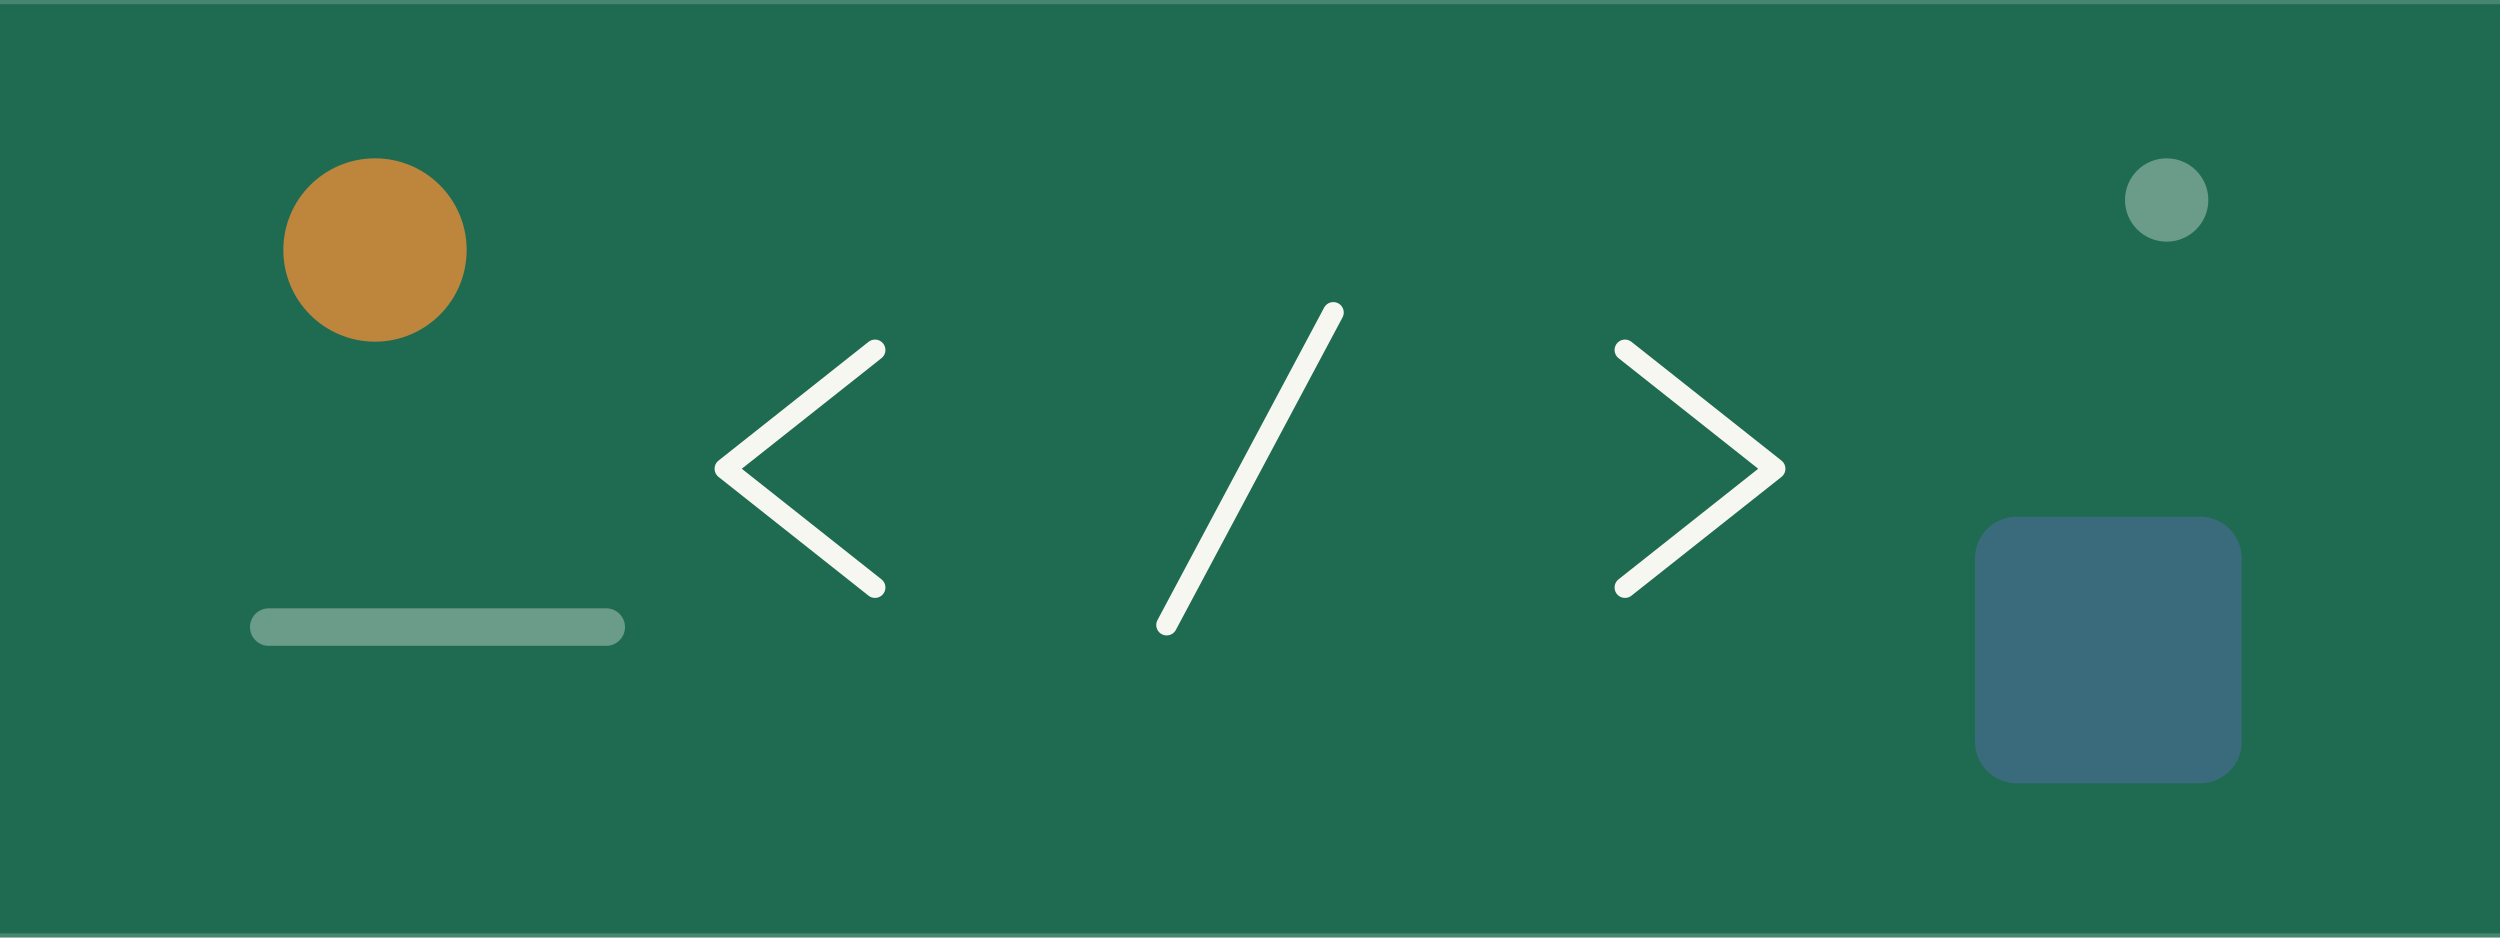
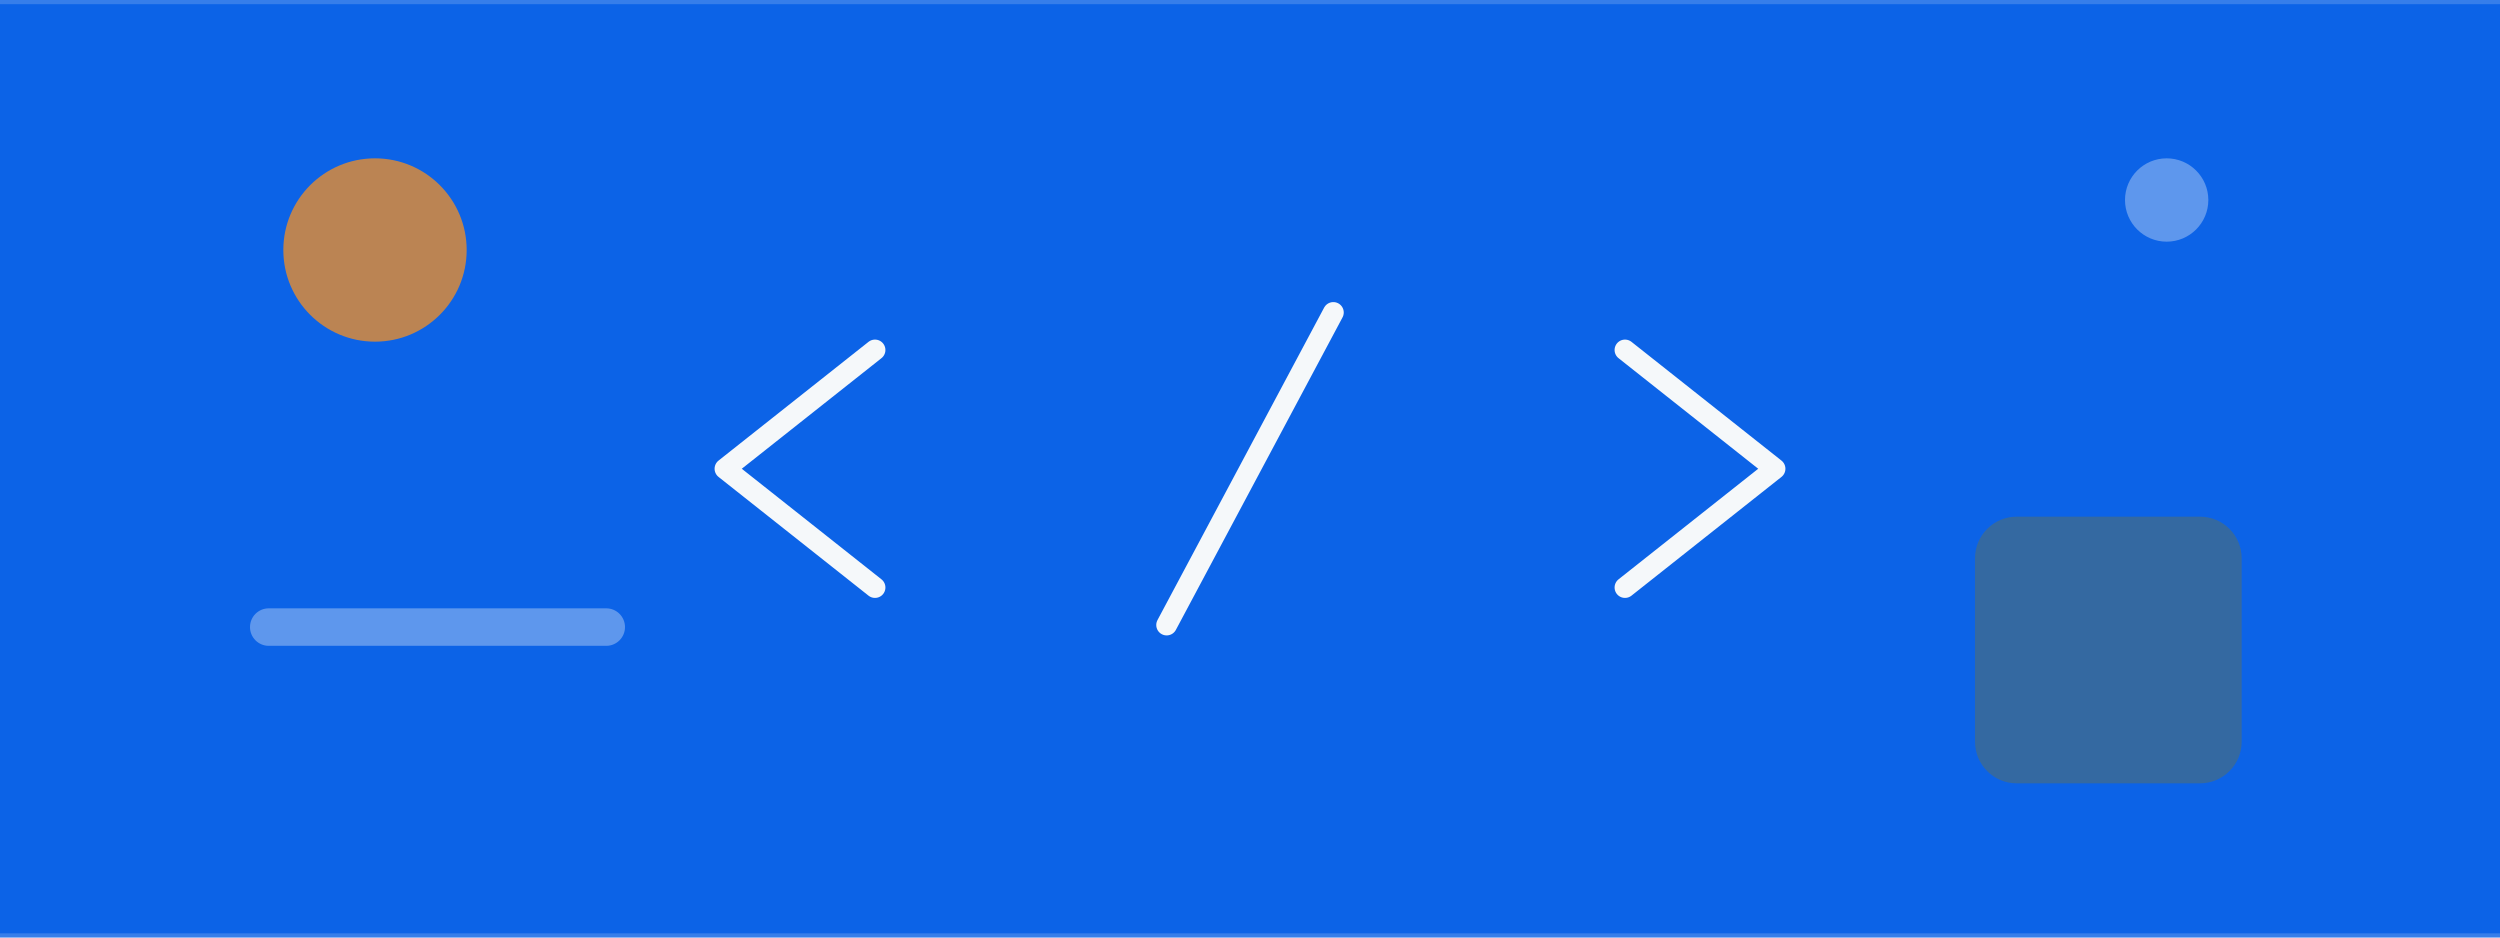
<svg xmlns="http://www.w3.org/2000/svg" viewBox="0 0 1200 450" width="1200" height="450" role="img" aria-hidden="true">
-   <rect width="1200" height="450" fill="#1F6B52" />
-   <g opacity="0.18" fill="#F7F7F2">
+   <rect width="1200" height="450" fill="#0C63E7" />
+   <g opacity="0.18" fill="#F5F8FA">
    <rect x="0" y="0" width="1200" height="2" />
    <rect x="0" y="448" width="1200" height="2" />
  </g>
-   <g stroke="#F7F7F2" stroke-width="10" stroke-linecap="round" stroke-linejoin="round" fill="none">
+   <g stroke="#F5F8FA" stroke-width="10" stroke-linecap="round" stroke-linejoin="round" fill="none">
    <path d="M420 168 L348 225 L420 282" />
    <path d="M780 168 L852 225 L780 282" />
    <path d="M560 300 L640 150" />
  </g>
  <circle cx="180" cy="120" r="44" fill="#D98A3A" opacity="0.85" />
  <rect x="948" y="248" width="128" height="128" rx="20" fill="#426B8A" opacity="0.75" />
-   <circle cx="1040" cy="96" r="20" fill="#F7F7F2" opacity="0.35" />
-   <rect x="120" y="292" width="180" height="18" rx="9" fill="#F7F7F2" opacity="0.35" />
+   <circle cx="1040" cy="96" r="20" fill="#F5F8FA" opacity="0.35" />
+   <rect x="120" y="292" width="180" height="18" rx="9" fill="#F5F8FA" opacity="0.35" />
</svg>
